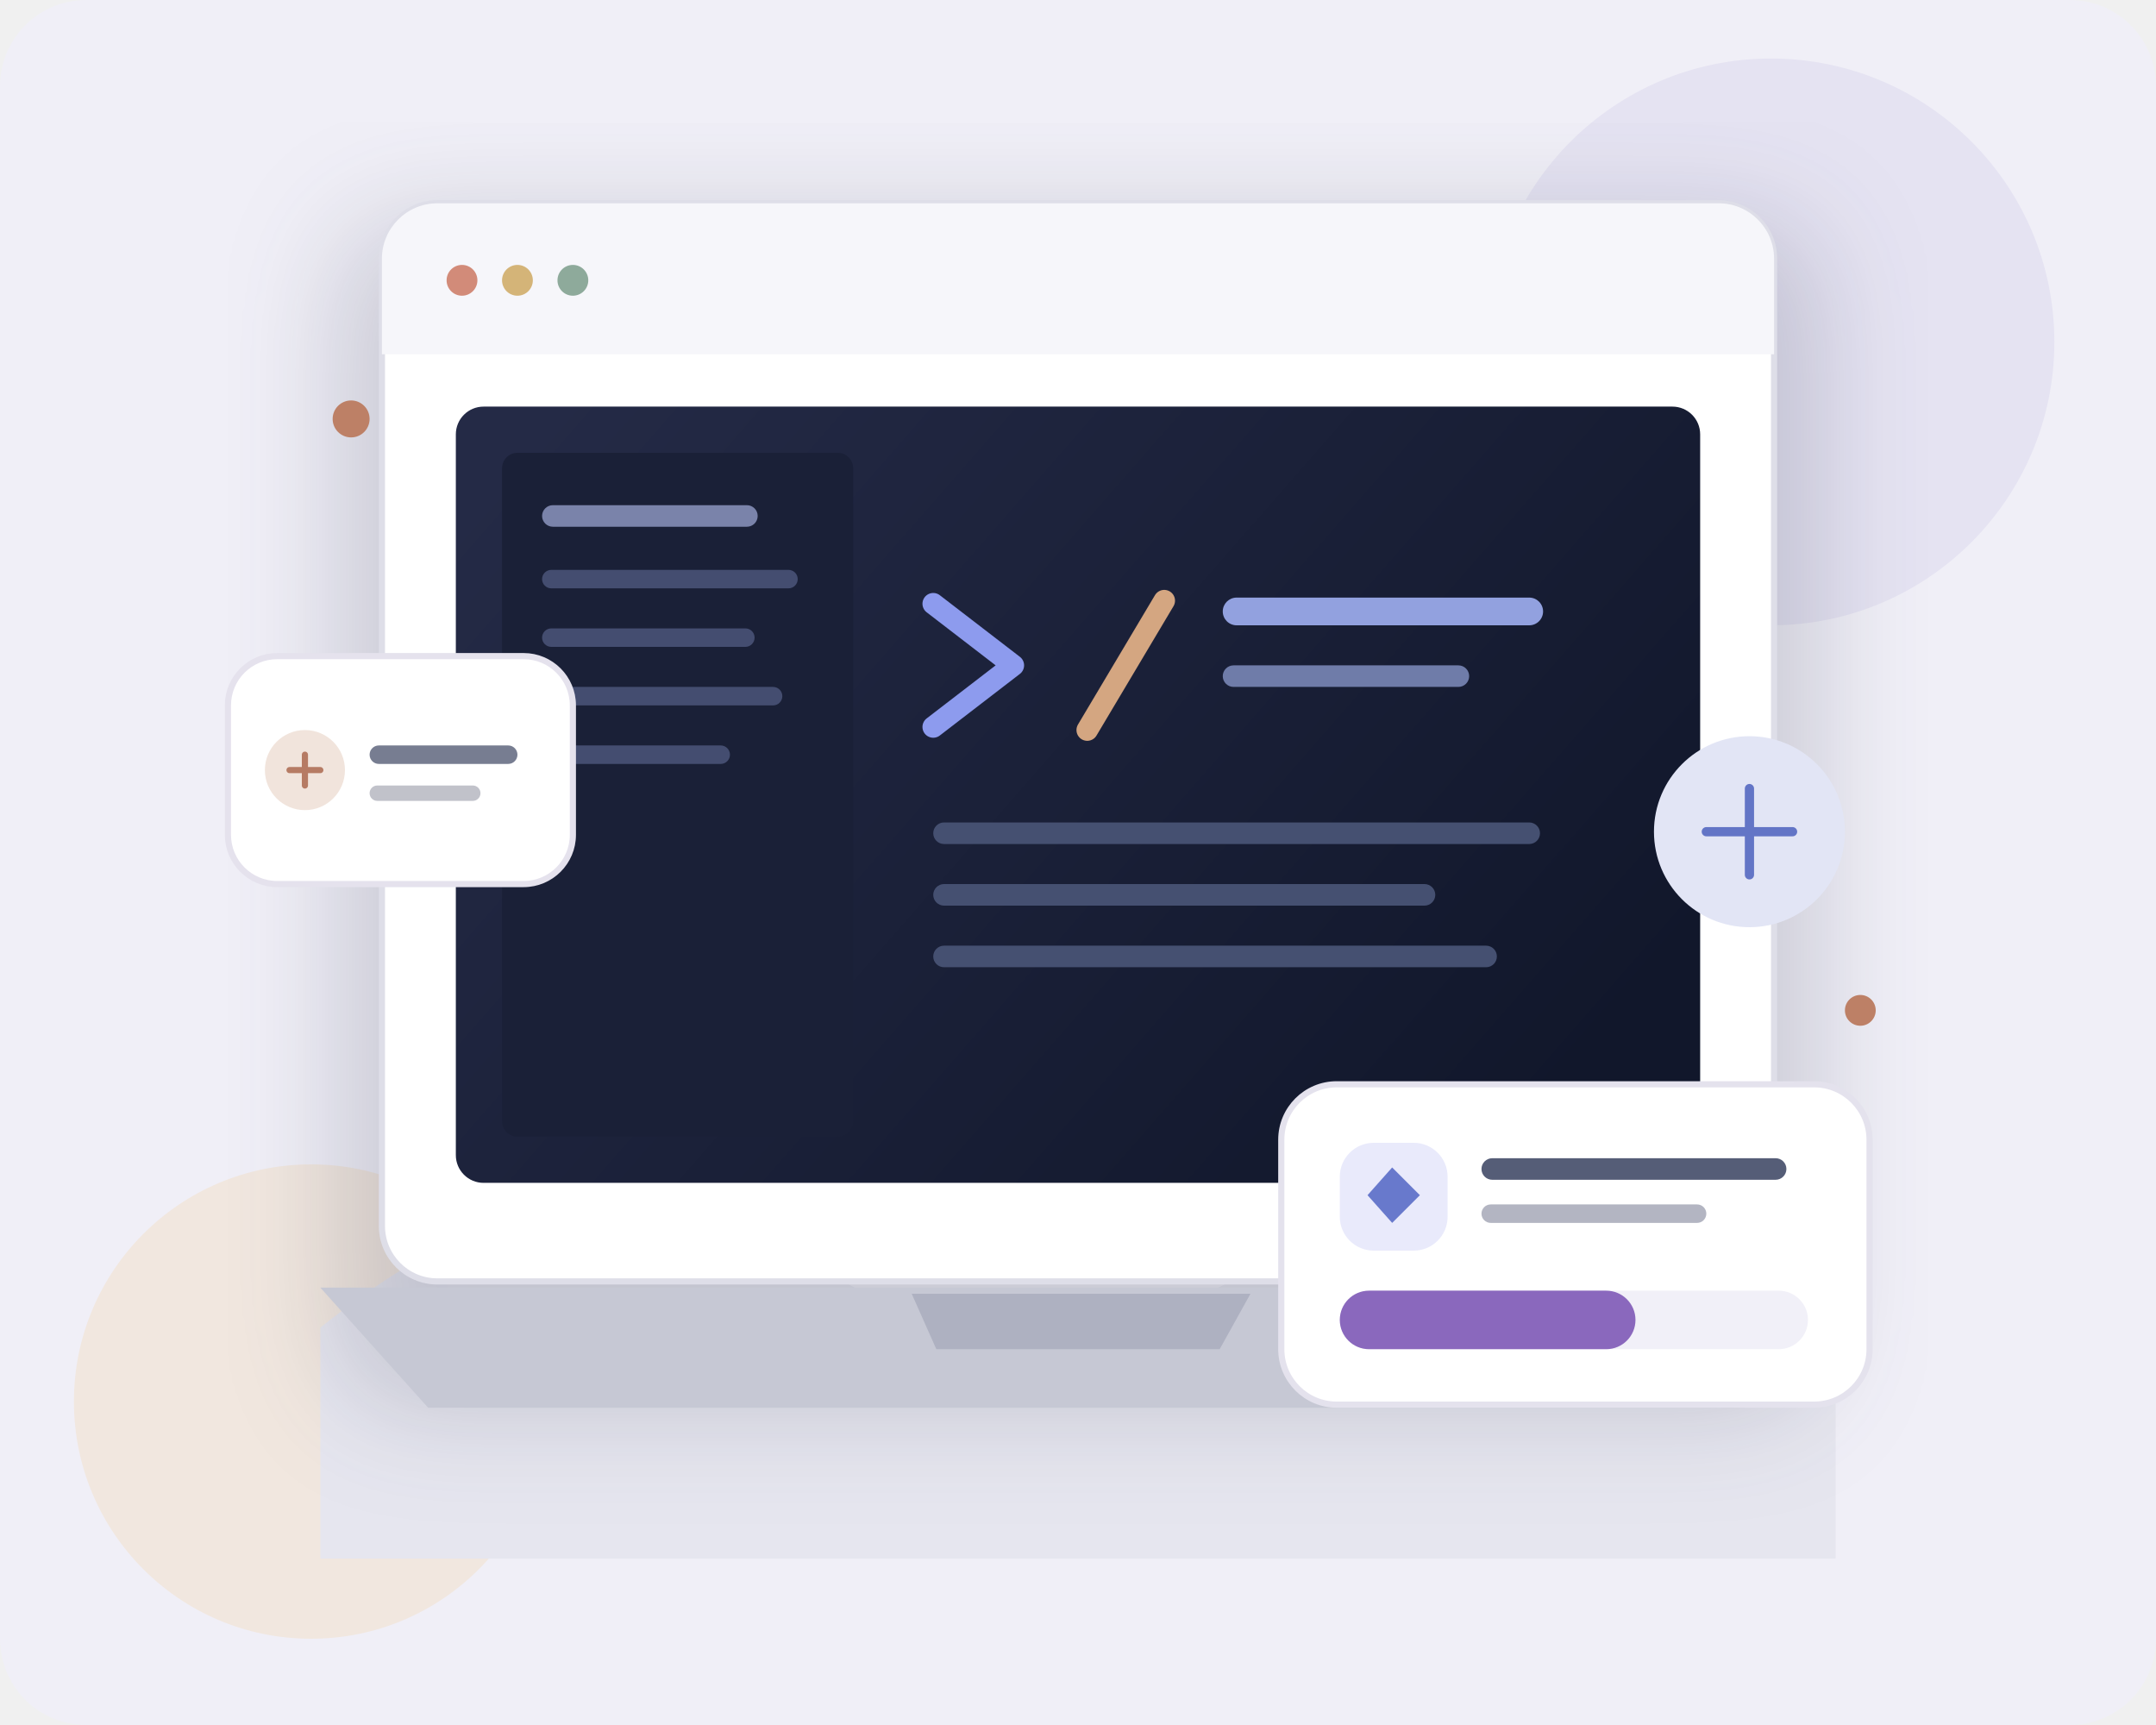
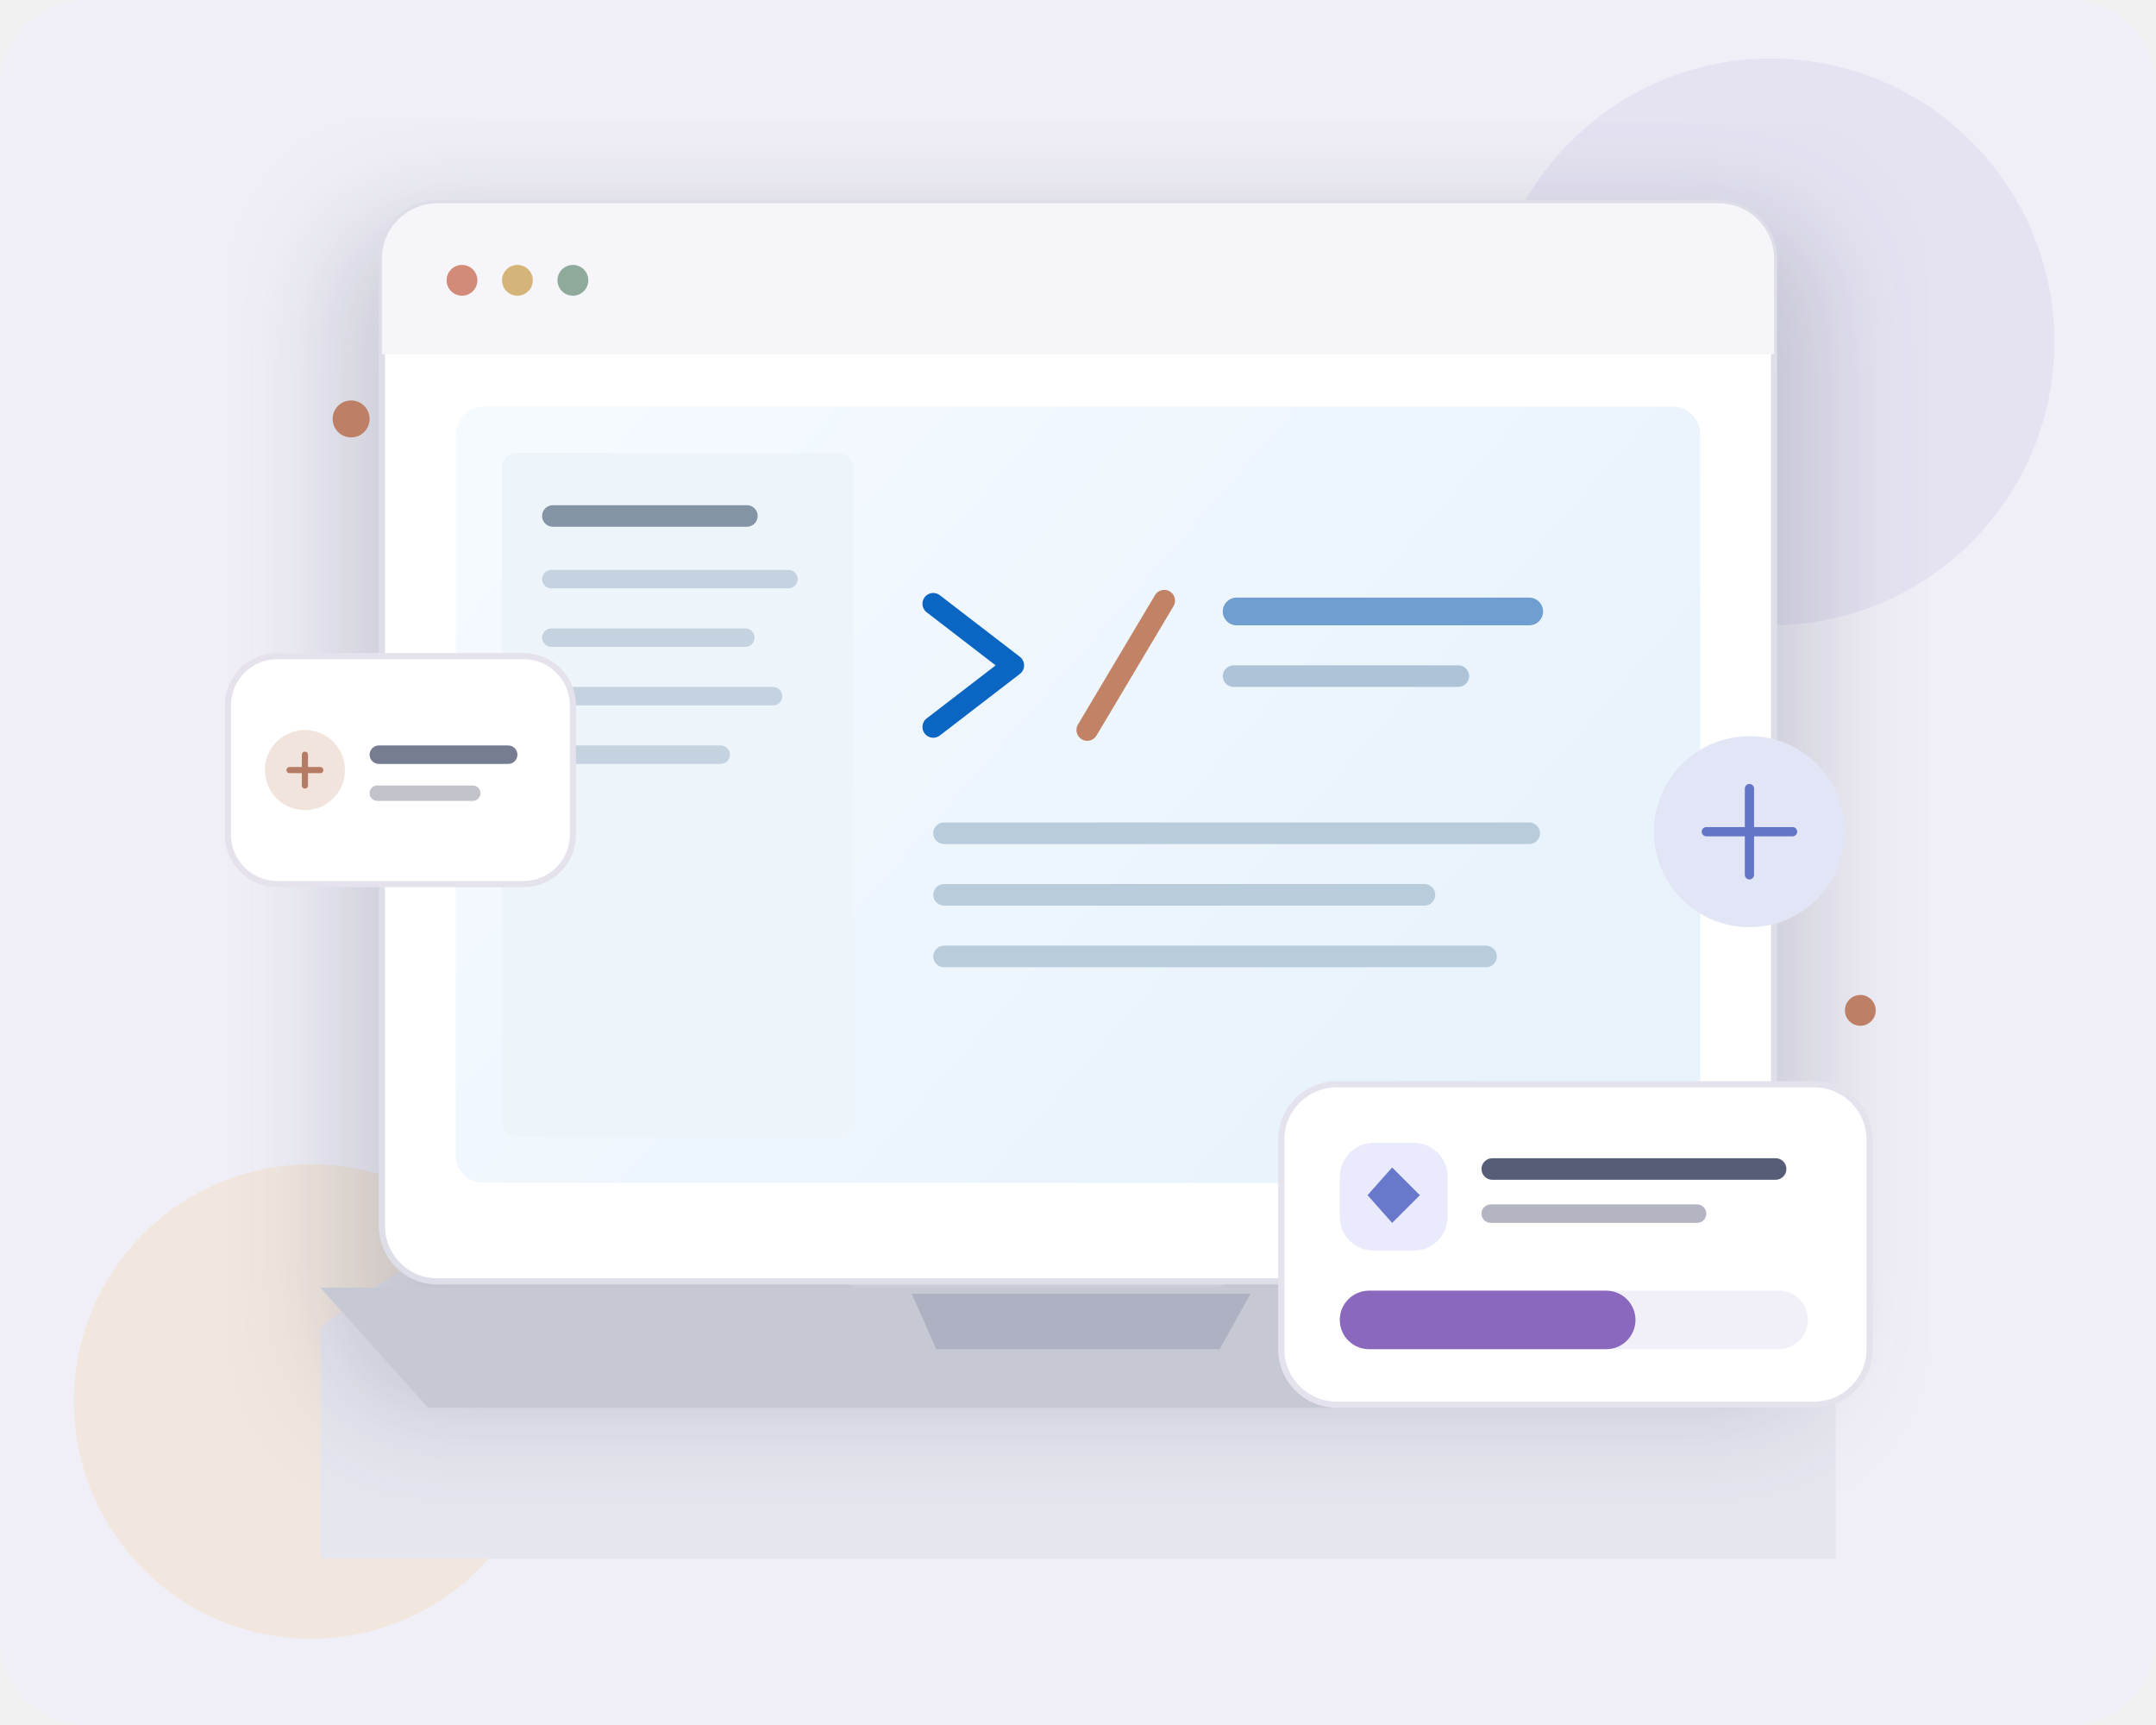
<svg xmlns="http://www.w3.org/2000/svg" viewBox="0 0 700 560" fill="none">
  <defs>
    <linearGradient id="panel" x1="104" y1="48" x2="607" y2="516" gradientUnits="userSpaceOnUse">
      <stop stop-color="#fff" />
      <stop offset="1" stop-color="#f0eff9" />
    </linearGradient>
    <linearGradient id="screen" x1="192" y1="117" x2="488" y2="376" gradientUnits="userSpaceOnUse">
-       <stop stop-color="#242a46" />
-       <stop offset="1" stop-color="#11172b" />
+       <stop stop-color="#f5faff" />
+       <stop offset="1" stop-color="#e7f2fb" />
    </linearGradient>
    <linearGradient id="accent" x1="226" y1="170" x2="440" y2="347" gradientUnits="userSpaceOnUse">
      <stop stop-color="#6477d6" />
      <stop offset="1" stop-color="#8a68bd" />
    </linearGradient>
    <filter id="shadow" x="74" y="40" width="552" height="490" color-interpolation-filters="sRGB" filterUnits="userSpaceOnUse">
      <feGaussianBlur stdDeviation="18" />
    </filter>
  </defs>
  <rect width="700" height="560" rx="28" fill="#f0eff7" />
  <circle cx="575" cy="111" r="92" fill="#e5e3f2" />
  <circle cx="101" cy="455" r="77" fill="#f1e7df" />
  <path d="M104 431c74-59 119-45 168-16 52 30 97 21 147-10 50-31 103-36 177 18v83H104v-75Z" fill="#e6e6ef" />
  <rect x="109" y="71" width="482" height="386" rx="24" fill="#252a42" opacity=".18" filter="url(#shadow)" />
  <rect x="124" y="66" width="452" height="350" rx="18" fill="#fff" stroke="#dedee8" stroke-width="2" />
  <path d="M142 66h416a18 18 0 0 1 18 18v31H124V84a18 18 0 0 1 18-18Z" fill="#f6f6fa" />
  <circle cx="150" cy="91" r="5" fill="#d28b79" />
  <circle cx="168" cy="91" r="5" fill="#d4b478" />
  <circle cx="186" cy="91" r="5" fill="#8eaa9b" />
  <rect x="148" y="132" width="404" height="252" rx="9" fill="url(#screen)" />
-   <rect x="163" y="147" width="114" height="222" rx="5" fill="#1a2037" />
-   <rect x="176" y="164" width="70" height="7" rx="3.5" fill="#7a83aa" />
-   <rect x="176" y="185" width="83" height="6" rx="3" fill="#444d70" />
-   <rect x="176" y="204" width="69" height="6" rx="3" fill="#444d70" />
-   <rect x="176" y="223" width="78" height="6" rx="3" fill="#444d70" />
-   <rect x="176" y="242" width="61" height="6" rx="3" fill="#444d70" />
-   <path d="m303 196 26 20-26 20" stroke="#8d9bee" stroke-width="7" stroke-linecap="round" stroke-linejoin="round" />
-   <path d="m353 237 25-42" stroke="#d4a681" stroke-width="7" stroke-linecap="round" />
-   <rect x="397" y="194" width="104" height="9" rx="4.5" fill="#92a1df" />
-   <rect x="397" y="216" width="80" height="7" rx="3.5" fill="#6f7ca9" />
-   <rect x="303" y="267" width="197" height="7" rx="3.5" fill="#455071" />
-   <rect x="303" y="287" width="163" height="7" rx="3.5" fill="#455071" />
-   <rect x="303" y="307" width="183" height="7" rx="3.5" fill="#455071" />
+   <rect x="163" y="147" width="114" height="222" rx="5" fill="#edf5fb" />
+   <rect x="176" y="164" width="70" height="7" rx="3.5" fill="#8494a5" />
+   <rect x="176" y="185" width="83" height="6" rx="3" fill="#c4d3df" />
+   <rect x="176" y="204" width="69" height="6" rx="3" fill="#c4d3df" />
+   <rect x="176" y="223" width="78" height="6" rx="3" fill="#c4d3df" />
+   <rect x="176" y="242" width="61" height="6" rx="3" fill="#c4d3df" />
+   <path d="m303 196 26 20-26 20" stroke="#0a66c2" stroke-width="7" stroke-linecap="round" stroke-linejoin="round" />
+   <path d="m353 237 25-42" stroke="#c28265" stroke-width="7" stroke-linecap="round" />
+   <rect x="397" y="194" width="104" height="9" rx="4.5" fill="#6e9fd0" />
+   <rect x="397" y="216" width="80" height="7" rx="3.5" fill="#adc4d8" />
+   <rect x="303" y="267" width="197" height="7" rx="3.5" fill="#b9ccdc" />
+   <rect x="303" y="287" width="163" height="7" rx="3.5" fill="#b9ccdc" />
+   <rect x="303" y="307" width="183" height="7" rx="3.5" fill="#b9ccdc" />
  <path d="M104 418h492l-31 39H139l-35-39Z" fill="#c6c8d4" />
  <path d="M296 420h110l-10 18h-92l-8-18Z" fill="#aeb1c1" />
  <rect x="416" y="352" width="191" height="104" rx="18" fill="#fff" stroke="#e4e2ed" stroke-width="2" />
  <rect x="435" y="371" width="35" height="35" rx="11" fill="#e9eafb" />
  <path d="m444 388 8-9 9 9-9 9-8-9Z" fill="#6879cc" />
  <rect x="481" y="376" width="99" height="7" rx="3.5" fill="#555d77" />
  <rect x="481" y="391" width="73" height="6" rx="3" fill="#b3b5c2" />
  <rect x="435" y="419" width="152" height="19" rx="9.5" fill="#f1f0f8" />
  <rect x="435" y="419" width="96" height="19" rx="9.5" fill="url(#accent)" />
  <rect x="74" y="213" width="112" height="74" rx="16" fill="#fff" stroke="#e5e2ed" stroke-width="2" />
  <circle cx="99" cy="250" r="13" fill="#f1e4dc" />
  <path d="M94 250h10m-5-5v10" stroke="#b67b64" stroke-width="2" stroke-linecap="round" />
  <rect x="120" y="242" width="48" height="6" rx="3" fill="#777d91" />
  <rect x="120" y="255" width="36" height="5" rx="2.5" fill="#c1c2ca" />
  <circle cx="568" cy="270" r="31" fill="#e2e5f5" />
  <path d="M554 270h28m-14-14v28" stroke="#6375c6" stroke-width="3" stroke-linecap="round" />
  <circle cx="114" cy="136" r="6" fill="#bd8066" />
  <circle cx="604" cy="328" r="5" fill="#bd8066" />
</svg>
